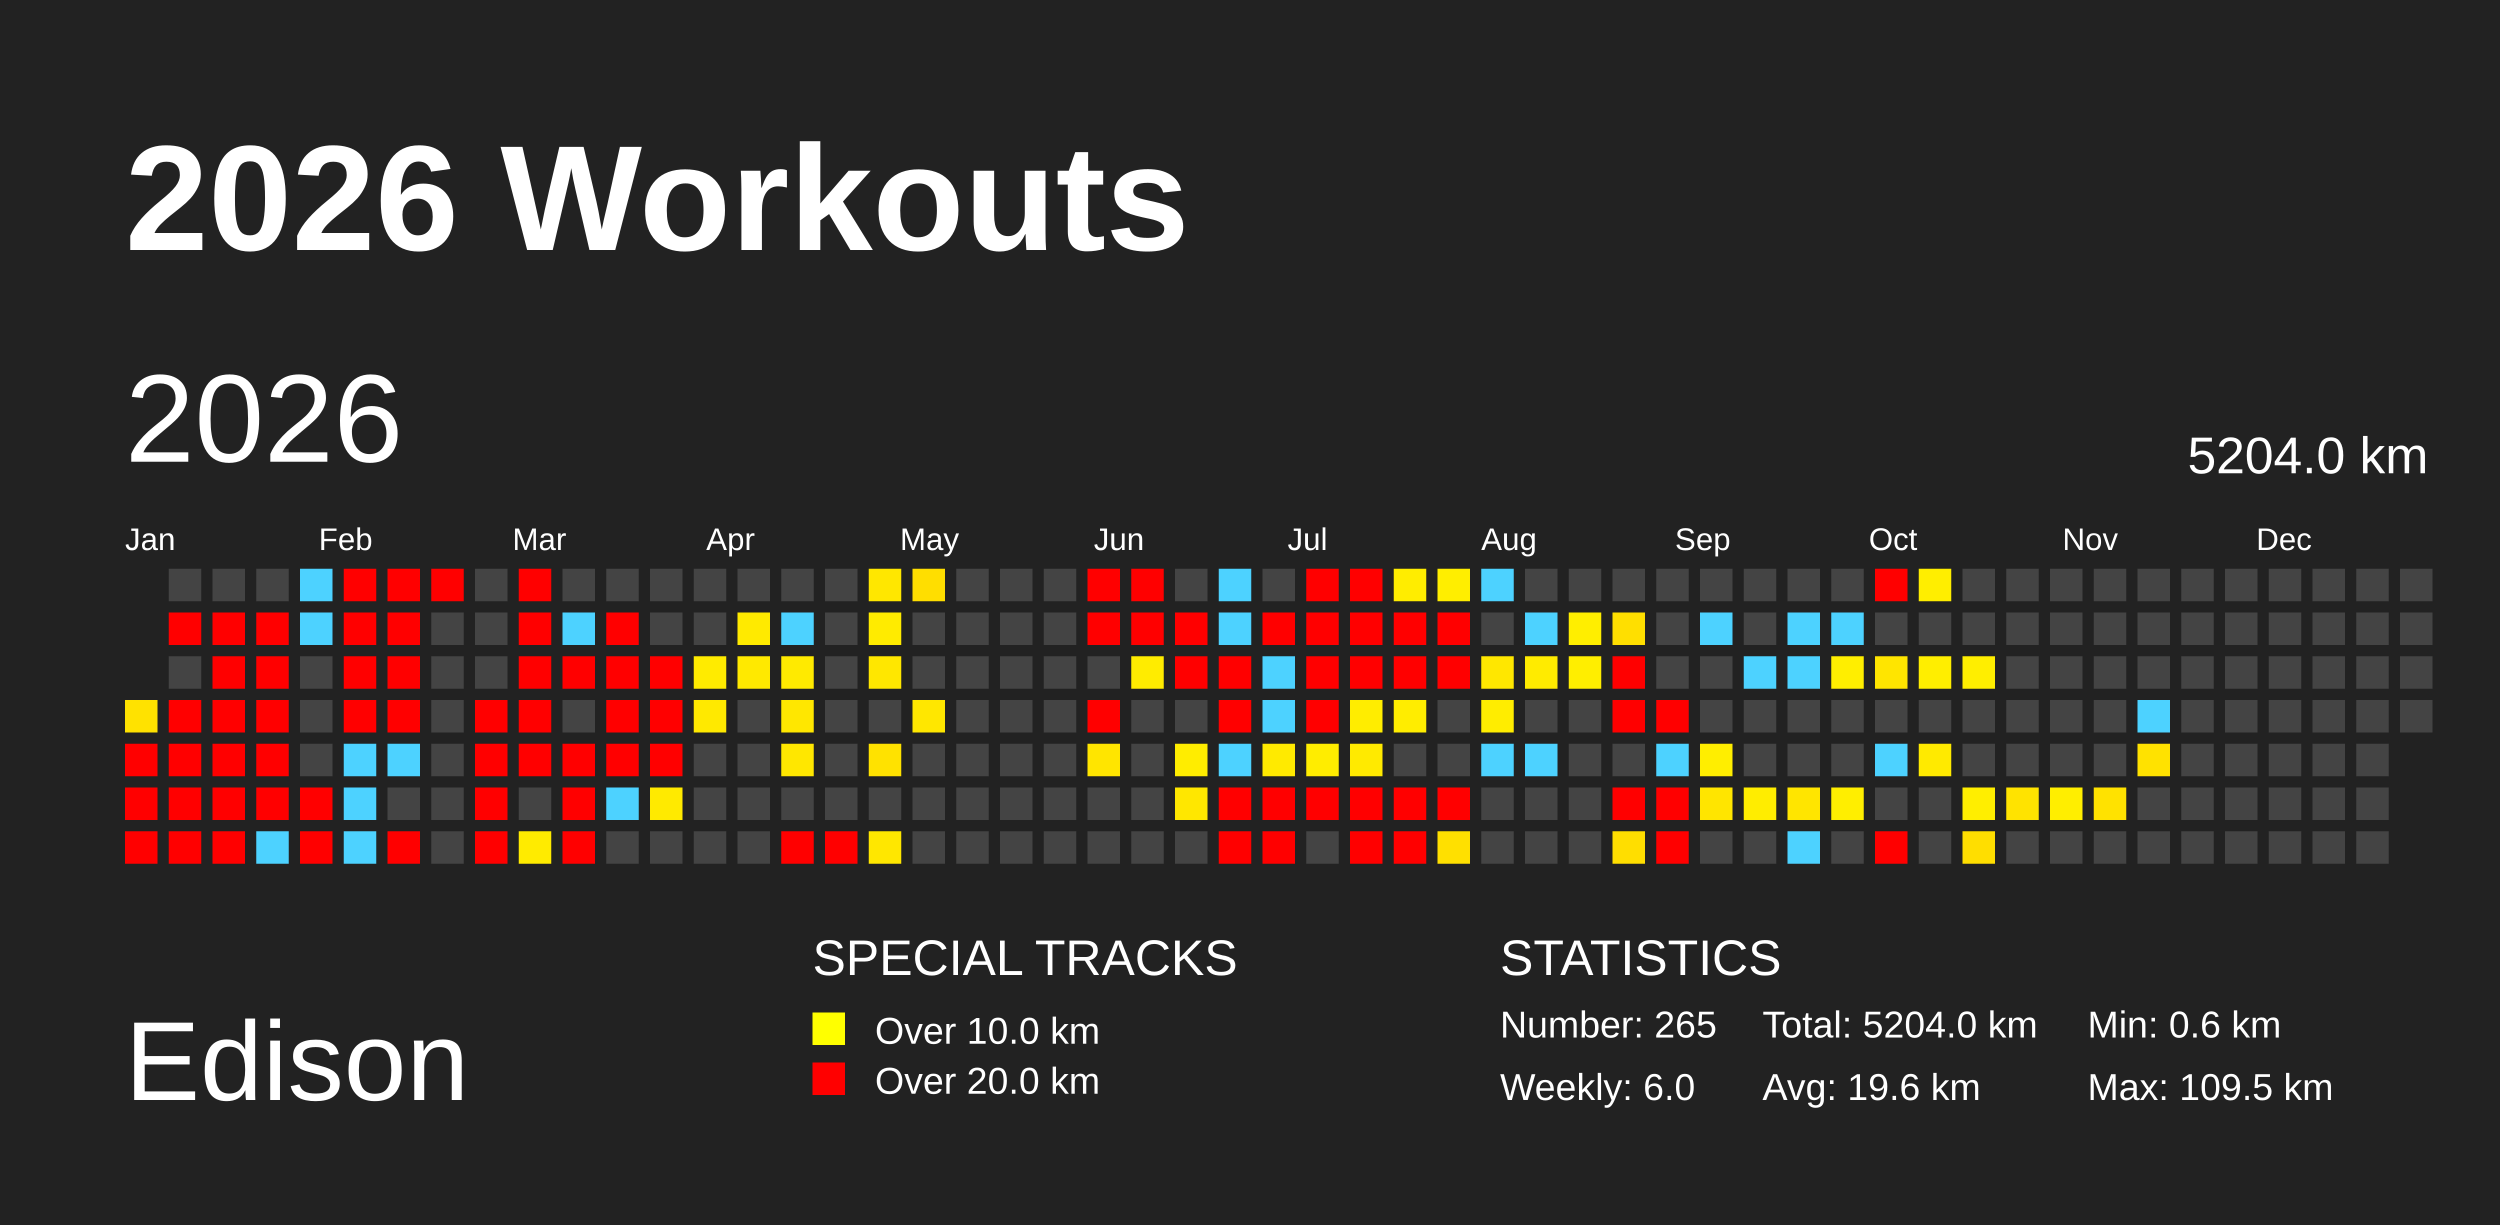
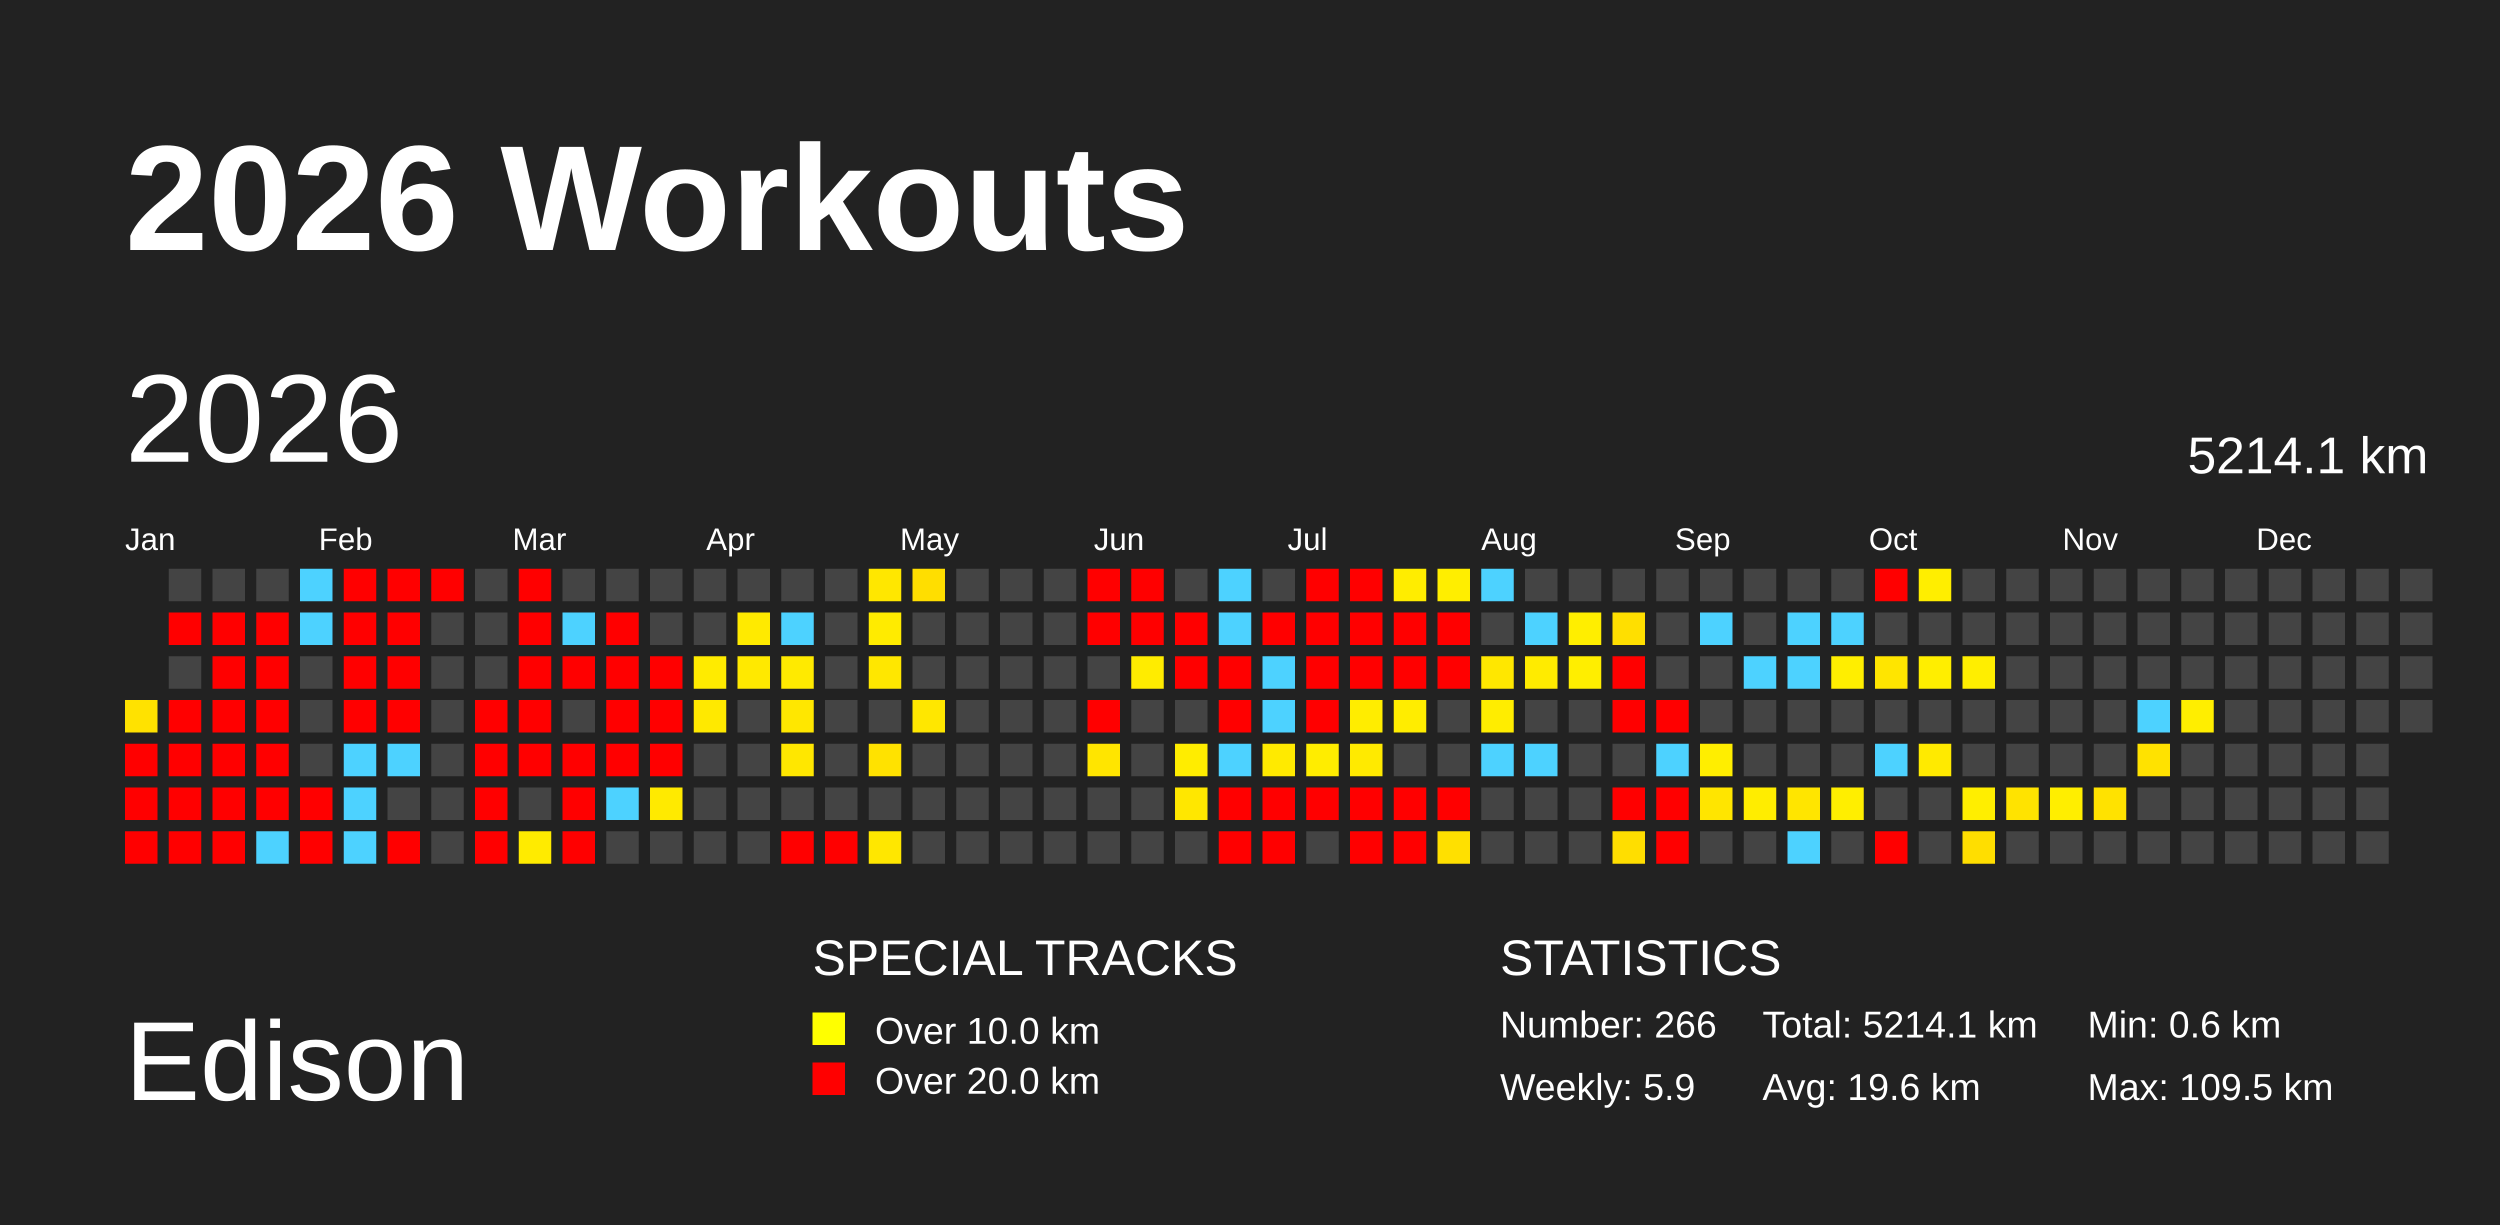
<svg xmlns="http://www.w3.org/2000/svg" baseProfile="full" height="98mm" version="1.1" viewBox="0,0,200,98" width="200mm">
  <defs />
  <rect fill="#222222" height="98" width="200" x="0" y="0" />
  <text fill="#FFFFFF" style="font-size:12px; font-family:Arial; font-weight:bold;" x="10" y="20">2026 Workouts</text>
  <text fill="#FFFFFF" style="font-size:9px; font-family:Arial" x="10" y="88">Edison</text>
  <text fill="#FFFFFF" style="font-size:4px; font-family:Arial" x="65" y="78">SPECIAL TRACKS</text>
  <rect fill="yellow" height="2.6" width="2.6" x="65" y="81" />
  <text fill="#FFFFFF" style="font-size:3px; font-family:Arial" x="70" y="83.5">Over 10.0 km</text>
  <rect fill="red" height="2.6" width="2.6" x="65" y="85" />
  <text fill="#FFFFFF" style="font-size:3px; font-family:Arial" x="70" y="87.5">Over 20.0 km</text>
  <text fill="#FFFFFF" style="font-size:4px; font-family:Arial" x="120" y="78">STATISTICS</text>
-   <text fill="#FFFFFF" style="font-size:3px; font-family:Arial" x="120" y="83">Number: 265</text>
-   <text fill="#FFFFFF" style="font-size:3px; font-family:Arial" x="120" y="88">Weekly: 6.0</text>
-   <text fill="#FFFFFF" style="font-size:3px; font-family:Arial" x="141" y="83">Total: 5204.0 km</text>
+   <text fill="#FFFFFF" style="font-size:3px; font-family:Arial" x="120" y="83">Number: 266</text>
+   <text fill="#FFFFFF" style="font-size:3px; font-family:Arial" x="120" y="88">Weekly: 5.9</text>
+   <text fill="#FFFFFF" style="font-size:3px; font-family:Arial" x="141" y="83">Total: 5214.1 km</text>
  <text fill="#FFFFFF" style="font-size:3px; font-family:Arial" x="141" y="88">Avg: 19.6 km</text>
  <text fill="#FFFFFF" style="font-size:3px; font-family:Arial" x="167" y="83">Min: 0.6 km</text>
  <text fill="#FFFFFF" style="font-size:3px; font-family:Arial" x="167" y="88">Max: 109.5 km</text>
  <text dominant-baseline="hanging" fill="#FFFFFF" style="font-size:10.0px; font-family:Arial;" x="10" y="30">2026</text>
-   <text dominant-baseline="hanging" fill="#FFFFFF" style="font-size:4.125px; font-family:Arial;" x="175" y="35">5204.0 km</text>
+   <text dominant-baseline="hanging" fill="#FFFFFF" style="font-size:4.125px; font-family:Arial;" x="175" y="35">5214.1 km</text>
  <text fill="#FFFFFF" style="font-size:2.5px; font-family:Arial" x="10.0" y="44">Jan</text>
  <text fill="#FFFFFF" style="font-size:2.5px; font-family:Arial" x="25.5" y="44">Feb</text>
  <text fill="#FFFFFF" style="font-size:2.5px; font-family:Arial" x="41.0" y="44">Mar</text>
  <text fill="#FFFFFF" style="font-size:2.5px; font-family:Arial" x="56.5" y="44">Apr</text>
  <text fill="#FFFFFF" style="font-size:2.5px; font-family:Arial" x="72.0" y="44">May</text>
  <text fill="#FFFFFF" style="font-size:2.5px; font-family:Arial" x="87.5" y="44">Jun</text>
  <text fill="#FFFFFF" style="font-size:2.5px; font-family:Arial" x="103.0" y="44">Jul</text>
  <text fill="#FFFFFF" style="font-size:2.5px; font-family:Arial" x="118.5" y="44">Aug</text>
  <text fill="#FFFFFF" style="font-size:2.5px; font-family:Arial" x="134.0" y="44">Sep</text>
  <text fill="#FFFFFF" style="font-size:2.5px; font-family:Arial" x="149.5" y="44">Oct</text>
  <text fill="#FFFFFF" style="font-size:2.5px; font-family:Arial" x="165.0" y="44">Nov</text>
  <text fill="#FFFFFF" style="font-size:2.5px; font-family:Arial" x="180.5" y="44">Dec</text>
  <rect fill="#ffe200" height="2.6" width="2.6" x="10.0" y="56.0" />
  <rect fill="red" height="2.6" width="2.6" x="10.0" y="59.5" />
  <rect fill="red" height="2.6" width="2.6" x="10.0" y="63.0" />
  <rect fill="red" height="2.6" width="2.6" x="10.0" y="66.5" />
  <rect fill="#444444" height="2.6" width="2.6" x="13.5" y="45.5" />
  <rect fill="red" height="2.6" width="2.6" x="13.5" y="49.0" />
  <rect fill="#444444" height="2.6" width="2.6" x="13.5" y="52.5" />
  <rect fill="red" height="2.6" width="2.6" x="13.5" y="56.0" />
  <rect fill="red" height="2.6" width="2.6" x="13.5" y="59.5" />
  <rect fill="red" height="2.6" width="2.6" x="13.5" y="63.0" />
  <rect fill="red" height="2.6" width="2.6" x="13.5" y="66.5" />
  <rect fill="#444444" height="2.6" width="2.6" x="17.0" y="45.5" />
  <rect fill="red" height="2.6" width="2.6" x="17.0" y="49.0" />
  <rect fill="red" height="2.6" width="2.6" x="17.0" y="52.5" />
  <rect fill="red" height="2.6" width="2.6" x="17.0" y="56.0" />
  <rect fill="red" height="2.6" width="2.6" x="17.0" y="59.5" />
  <rect fill="red" height="2.6" width="2.6" x="17.0" y="63.0" />
  <rect fill="red" height="2.6" width="2.6" x="17.0" y="66.5" />
  <rect fill="#444444" height="2.6" width="2.6" x="20.5" y="45.5" />
  <rect fill="red" height="2.6" width="2.6" x="20.5" y="49.0" />
  <rect fill="red" height="2.6" width="2.6" x="20.5" y="52.5" />
  <rect fill="red" height="2.6" width="2.6" x="20.5" y="56.0" />
  <rect fill="red" height="2.6" width="2.6" x="20.5" y="59.5" />
  <rect fill="red" height="2.6" width="2.6" x="20.5" y="63.0" />
  <rect fill="#4dd2ff" height="2.6" width="2.6" x="20.5" y="66.5" />
  <rect fill="#4dd2ff" height="2.6" width="2.6" x="24.0" y="45.5" />
  <rect fill="#4dd2ff" height="2.6" width="2.6" x="24.0" y="49.0" />
  <rect fill="#444444" height="2.6" width="2.6" x="24.0" y="52.5" />
  <rect fill="#444444" height="2.6" width="2.6" x="24.0" y="56.0" />
  <rect fill="#444444" height="2.6" width="2.6" x="24.0" y="59.5" />
  <rect fill="red" height="2.6" width="2.6" x="24.0" y="63.0" />
  <rect fill="red" height="2.6" width="2.6" x="24.0" y="66.5" />
  <rect fill="red" height="2.6" width="2.6" x="27.5" y="45.5" />
  <rect fill="red" height="2.6" width="2.6" x="27.5" y="49.0" />
  <rect fill="red" height="2.6" width="2.6" x="27.5" y="52.5" />
  <rect fill="red" height="2.6" width="2.6" x="27.5" y="56.0" />
  <rect fill="#4dd2ff" height="2.6" width="2.6" x="27.5" y="59.5" />
  <rect fill="#4dd2ff" height="2.6" width="2.6" x="27.5" y="63.0" />
  <rect fill="#4dd2ff" height="2.6" width="2.6" x="27.5" y="66.5" />
  <rect fill="red" height="2.6" width="2.6" x="31.0" y="45.5" />
  <rect fill="red" height="2.6" width="2.6" x="31.0" y="49.0" />
  <rect fill="red" height="2.6" width="2.6" x="31.0" y="52.5" />
  <rect fill="red" height="2.6" width="2.6" x="31.0" y="56.0" />
  <rect fill="#4dd2ff" height="2.6" width="2.6" x="31.0" y="59.5" />
  <rect fill="#444444" height="2.6" width="2.6" x="31.0" y="63.0" />
  <rect fill="red" height="2.6" width="2.6" x="31.0" y="66.5" />
  <rect fill="red" height="2.6" width="2.6" x="34.5" y="45.5" />
  <rect fill="#444444" height="2.6" width="2.6" x="34.5" y="49.0" />
  <rect fill="#444444" height="2.6" width="2.6" x="34.5" y="52.5" />
  <rect fill="#444444" height="2.6" width="2.6" x="34.5" y="56.0" />
  <rect fill="#444444" height="2.6" width="2.6" x="34.5" y="59.5" />
  <rect fill="#444444" height="2.6" width="2.6" x="34.5" y="63.0" />
  <rect fill="#444444" height="2.6" width="2.6" x="34.5" y="66.5" />
  <rect fill="#444444" height="2.6" width="2.6" x="38.0" y="45.5" />
  <rect fill="#444444" height="2.6" width="2.6" x="38.0" y="49.0" />
  <rect fill="#444444" height="2.6" width="2.6" x="38.0" y="52.5" />
  <rect fill="red" height="2.6" width="2.6" x="38.0" y="56.0" />
  <rect fill="red" height="2.6" width="2.6" x="38.0" y="59.5" />
  <rect fill="red" height="2.6" width="2.6" x="38.0" y="63.0" />
  <rect fill="red" height="2.6" width="2.6" x="38.0" y="66.5" />
  <rect fill="red" height="2.6" width="2.6" x="41.5" y="45.5" />
  <rect fill="red" height="2.6" width="2.6" x="41.5" y="49.0" />
  <rect fill="red" height="2.6" width="2.6" x="41.5" y="52.5" />
  <rect fill="red" height="2.6" width="2.6" x="41.5" y="56.0" />
  <rect fill="red" height="2.6" width="2.6" x="41.5" y="59.5" />
  <rect fill="#444444" height="2.6" width="2.6" x="41.5" y="63.0" />
  <rect fill="#ffeb00" height="2.6" width="2.6" x="41.5" y="66.5" />
  <rect fill="#444444" height="2.6" width="2.6" x="45.0" y="45.5" />
  <rect fill="#4dd2ff" height="2.6" width="2.6" x="45.0" y="49.0" />
  <rect fill="red" height="2.6" width="2.6" x="45.0" y="52.5" />
  <rect fill="#444444" height="2.6" width="2.6" x="45.0" y="56.0" />
  <rect fill="red" height="2.6" width="2.6" x="45.0" y="59.5" />
  <rect fill="red" height="2.6" width="2.6" x="45.0" y="63.0" />
  <rect fill="red" height="2.6" width="2.6" x="45.0" y="66.5" />
  <rect fill="#444444" height="2.6" width="2.6" x="48.5" y="45.5" />
  <rect fill="red" height="2.6" width="2.6" x="48.5" y="49.0" />
  <rect fill="red" height="2.6" width="2.6" x="48.5" y="52.5" />
  <rect fill="red" height="2.6" width="2.6" x="48.5" y="56.0" />
  <rect fill="red" height="2.6" width="2.6" x="48.5" y="59.5" />
  <rect fill="#4dd2ff" height="2.6" width="2.6" x="48.5" y="63.0" />
  <rect fill="#444444" height="2.6" width="2.6" x="48.5" y="66.5" />
  <rect fill="#444444" height="2.6" width="2.6" x="52.0" y="45.5" />
  <rect fill="#444444" height="2.6" width="2.6" x="52.0" y="49.0" />
  <rect fill="red" height="2.6" width="2.6" x="52.0" y="52.5" />
  <rect fill="red" height="2.6" width="2.6" x="52.0" y="56.0" />
  <rect fill="red" height="2.6" width="2.6" x="52.0" y="59.5" />
  <rect fill="#ffea00" height="2.6" width="2.6" x="52.0" y="63.0" />
  <rect fill="#444444" height="2.6" width="2.6" x="52.0" y="66.5" />
  <rect fill="#444444" height="2.6" width="2.6" x="55.5" y="45.5" />
  <rect fill="#444444" height="2.6" width="2.6" x="55.5" y="49.0" />
  <rect fill="#ffeb00" height="2.6" width="2.6" x="55.5" y="52.5" />
  <rect fill="#ffe900" height="2.6" width="2.6" x="55.5" y="56.0" />
  <rect fill="#444444" height="2.6" width="2.6" x="55.5" y="59.5" />
  <rect fill="#444444" height="2.6" width="2.6" x="55.5" y="63.0" />
  <rect fill="#444444" height="2.6" width="2.6" x="55.5" y="66.5" />
  <rect fill="#444444" height="2.6" width="2.6" x="59.0" y="45.5" />
  <rect fill="#ffea00" height="2.6" width="2.6" x="59.0" y="49.0" />
  <rect fill="#ffe900" height="2.6" width="2.6" x="59.0" y="52.5" />
  <rect fill="#444444" height="2.6" width="2.6" x="59.0" y="56.0" />
  <rect fill="#444444" height="2.6" width="2.6" x="59.0" y="59.5" />
  <rect fill="#444444" height="2.6" width="2.6" x="59.0" y="63.0" />
  <rect fill="#444444" height="2.6" width="2.6" x="59.0" y="66.5" />
  <rect fill="#444444" height="2.6" width="2.6" x="62.5" y="45.5" />
  <rect fill="#4dd2ff" height="2.6" width="2.6" x="62.5" y="49.0" />
  <rect fill="#ffea00" height="2.6" width="2.6" x="62.5" y="52.5" />
  <rect fill="#ffe700" height="2.6" width="2.6" x="62.5" y="56.0" />
  <rect fill="#ffe700" height="2.6" width="2.6" x="62.5" y="59.5" />
  <rect fill="#444444" height="2.6" width="2.6" x="62.5" y="63.0" />
  <rect fill="red" height="2.6" width="2.6" x="62.5" y="66.5" />
  <rect fill="#444444" height="2.6" width="2.6" x="66.0" y="45.5" />
  <rect fill="#444444" height="2.6" width="2.6" x="66.0" y="49.0" />
  <rect fill="#444444" height="2.6" width="2.6" x="66.0" y="52.5" />
  <rect fill="#444444" height="2.6" width="2.6" x="66.0" y="56.0" />
  <rect fill="#444444" height="2.6" width="2.6" x="66.0" y="59.5" />
  <rect fill="#444444" height="2.6" width="2.6" x="66.0" y="63.0" />
  <rect fill="red" height="2.6" width="2.6" x="66.0" y="66.5" />
  <rect fill="#ffe700" height="2.6" width="2.6" x="69.5" y="45.5" />
  <rect fill="#ffeb00" height="2.6" width="2.6" x="69.5" y="49.0" />
  <rect fill="#ffe700" height="2.6" width="2.6" x="69.5" y="52.5" />
  <rect fill="#444444" height="2.6" width="2.6" x="69.5" y="56.0" />
  <rect fill="#ffe200" height="2.6" width="2.6" x="69.5" y="59.5" />
  <rect fill="#444444" height="2.6" width="2.6" x="69.5" y="63.0" />
  <rect fill="#ffe700" height="2.6" width="2.6" x="69.5" y="66.5" />
  <rect fill="#ffde00" height="2.6" width="2.6" x="73.0" y="45.5" />
  <rect fill="#444444" height="2.6" width="2.6" x="73.0" y="49.0" />
  <rect fill="#444444" height="2.6" width="2.6" x="73.0" y="52.5" />
  <rect fill="#ffe700" height="2.6" width="2.6" x="73.0" y="56.0" />
  <rect fill="#444444" height="2.6" width="2.6" x="73.0" y="59.5" />
  <rect fill="#444444" height="2.6" width="2.6" x="73.0" y="63.0" />
  <rect fill="#444444" height="2.6" width="2.6" x="73.0" y="66.5" />
  <rect fill="#444444" height="2.6" width="2.6" x="76.5" y="45.5" />
  <rect fill="#444444" height="2.6" width="2.6" x="76.5" y="49.0" />
  <rect fill="#444444" height="2.6" width="2.6" x="76.5" y="52.5" />
  <rect fill="#444444" height="2.6" width="2.6" x="76.5" y="56.0" />
  <rect fill="#444444" height="2.6" width="2.6" x="76.5" y="59.5" />
  <rect fill="#444444" height="2.6" width="2.6" x="76.5" y="63.0" />
  <rect fill="#444444" height="2.6" width="2.6" x="76.5" y="66.5" />
  <rect fill="#444444" height="2.6" width="2.6" x="80.0" y="45.5" />
  <rect fill="#444444" height="2.6" width="2.6" x="80.0" y="49.0" />
  <rect fill="#444444" height="2.6" width="2.6" x="80.0" y="52.5" />
  <rect fill="#444444" height="2.6" width="2.6" x="80.0" y="56.0" />
  <rect fill="#444444" height="2.6" width="2.6" x="80.0" y="59.5" />
  <rect fill="#444444" height="2.6" width="2.6" x="80.0" y="63.0" />
  <rect fill="#444444" height="2.6" width="2.6" x="80.0" y="66.5" />
  <rect fill="#444444" height="2.6" width="2.6" x="83.5" y="45.5" />
  <rect fill="#444444" height="2.6" width="2.6" x="83.5" y="49.0" />
  <rect fill="#444444" height="2.6" width="2.6" x="83.5" y="52.5" />
  <rect fill="#444444" height="2.6" width="2.6" x="83.5" y="56.0" />
  <rect fill="#444444" height="2.6" width="2.6" x="83.5" y="59.5" />
  <rect fill="#444444" height="2.6" width="2.6" x="83.5" y="63.0" />
  <rect fill="#444444" height="2.6" width="2.6" x="83.5" y="66.5" />
  <rect fill="red" height="2.6" width="2.6" x="87.0" y="45.5" />
  <rect fill="red" height="2.6" width="2.6" x="87.0" y="49.0" />
  <rect fill="#444444" height="2.6" width="2.6" x="87.0" y="52.5" />
  <rect fill="red" height="2.6" width="2.6" x="87.0" y="56.0" />
  <rect fill="#ffe500" height="2.6" width="2.6" x="87.0" y="59.5" />
  <rect fill="#444444" height="2.6" width="2.6" x="87.0" y="63.0" />
  <rect fill="#444444" height="2.6" width="2.6" x="87.0" y="66.5" />
  <rect fill="red" height="2.6" width="2.6" x="90.5" y="45.5" />
  <rect fill="red" height="2.6" width="2.6" x="90.5" y="49.0" />
  <rect fill="#ffec00" height="2.6" width="2.6" x="90.5" y="52.5" />
  <rect fill="#444444" height="2.6" width="2.6" x="90.5" y="56.0" />
  <rect fill="#444444" height="2.6" width="2.6" x="90.5" y="59.5" />
  <rect fill="#444444" height="2.6" width="2.6" x="90.5" y="63.0" />
  <rect fill="#444444" height="2.6" width="2.6" x="90.5" y="66.5" />
  <rect fill="#444444" height="2.6" width="2.6" x="94.0" y="45.5" />
  <rect fill="red" height="2.6" width="2.6" x="94.0" y="49.0" />
  <rect fill="red" height="2.6" width="2.6" x="94.0" y="52.5" />
  <rect fill="#444444" height="2.6" width="2.6" x="94.0" y="56.0" />
  <rect fill="#ffed00" height="2.6" width="2.6" x="94.0" y="59.5" />
  <rect fill="#ffe700" height="2.6" width="2.6" x="94.0" y="63.0" />
  <rect fill="#444444" height="2.6" width="2.6" x="94.0" y="66.5" />
  <rect fill="#4dd2ff" height="2.6" width="2.6" x="97.5" y="45.5" />
  <rect fill="#4dd2ff" height="2.6" width="2.6" x="97.5" y="49.0" />
  <rect fill="red" height="2.6" width="2.6" x="97.5" y="52.5" />
  <rect fill="red" height="2.6" width="2.6" x="97.5" y="56.0" />
  <rect fill="#4dd2ff" height="2.6" width="2.6" x="97.5" y="59.5" />
  <rect fill="red" height="2.6" width="2.6" x="97.5" y="63.0" />
  <rect fill="red" height="2.6" width="2.6" x="97.5" y="66.5" />
  <rect fill="#444444" height="2.6" width="2.6" x="101.0" y="45.5" />
  <rect fill="red" height="2.6" width="2.6" x="101.0" y="49.0" />
  <rect fill="#4dd2ff" height="2.6" width="2.6" x="101.0" y="52.5" />
  <rect fill="#4dd2ff" height="2.6" width="2.6" x="101.0" y="56.0" />
  <rect fill="#ffea00" height="2.6" width="2.6" x="101.0" y="59.5" />
  <rect fill="red" height="2.6" width="2.6" x="101.0" y="63.0" />
  <rect fill="red" height="2.6" width="2.6" x="101.0" y="66.5" />
  <rect fill="red" height="2.6" width="2.6" x="104.5" y="45.5" />
  <rect fill="red" height="2.6" width="2.6" x="104.5" y="49.0" />
  <rect fill="red" height="2.6" width="2.6" x="104.5" y="52.5" />
  <rect fill="red" height="2.6" width="2.6" x="104.5" y="56.0" />
  <rect fill="#ffed00" height="2.6" width="2.6" x="104.5" y="59.5" />
  <rect fill="red" height="2.6" width="2.6" x="104.5" y="63.0" />
  <rect fill="#444444" height="2.6" width="2.6" x="104.5" y="66.5" />
  <rect fill="red" height="2.6" width="2.6" x="108.0" y="45.5" />
  <rect fill="red" height="2.6" width="2.6" x="108.0" y="49.0" />
  <rect fill="red" height="2.6" width="2.6" x="108.0" y="52.5" />
  <rect fill="#ffed00" height="2.6" width="2.6" x="108.0" y="56.0" />
  <rect fill="#ffea00" height="2.6" width="2.6" x="108.0" y="59.5" />
  <rect fill="red" height="2.6" width="2.6" x="108.0" y="63.0" />
  <rect fill="red" height="2.6" width="2.6" x="108.0" y="66.5" />
  <rect fill="#ffed00" height="2.6" width="2.6" x="111.5" y="45.5" />
  <rect fill="red" height="2.6" width="2.6" x="111.5" y="49.0" />
  <rect fill="red" height="2.6" width="2.6" x="111.5" y="52.5" />
  <rect fill="#ffed00" height="2.6" width="2.6" x="111.5" y="56.0" />
  <rect fill="#444444" height="2.6" width="2.6" x="111.5" y="59.5" />
  <rect fill="red" height="2.6" width="2.6" x="111.5" y="63.0" />
  <rect fill="red" height="2.6" width="2.6" x="111.5" y="66.5" />
  <rect fill="#ffee00" height="2.6" width="2.6" x="115.0" y="45.5" />
  <rect fill="red" height="2.6" width="2.6" x="115.0" y="49.0" />
  <rect fill="red" height="2.6" width="2.6" x="115.0" y="52.5" />
  <rect fill="#444444" height="2.6" width="2.6" x="115.0" y="56.0" />
  <rect fill="#444444" height="2.6" width="2.6" x="115.0" y="59.5" />
  <rect fill="red" height="2.6" width="2.6" x="115.0" y="63.0" />
  <rect fill="#ffe000" height="2.6" width="2.6" x="115.0" y="66.5" />
  <rect fill="#4dd2ff" height="2.6" width="2.6" x="118.5" y="45.5" />
  <rect fill="#444444" height="2.6" width="2.6" x="118.5" y="49.0" />
  <rect fill="#ffe700" height="2.6" width="2.6" x="118.5" y="52.5" />
  <rect fill="#ffed00" height="2.6" width="2.6" x="118.5" y="56.0" />
  <rect fill="#4dd2ff" height="2.6" width="2.6" x="118.5" y="59.5" />
  <rect fill="#444444" height="2.6" width="2.6" x="118.5" y="63.0" />
  <rect fill="#444444" height="2.6" width="2.6" x="118.5" y="66.5" />
  <rect fill="#444444" height="2.6" width="2.6" x="122.0" y="45.5" />
  <rect fill="#4dd2ff" height="2.6" width="2.6" x="122.0" y="49.0" />
  <rect fill="#ffeb00" height="2.6" width="2.6" x="122.0" y="52.5" />
  <rect fill="#444444" height="2.6" width="2.6" x="122.0" y="56.0" />
  <rect fill="#4dd2ff" height="2.6" width="2.6" x="122.0" y="59.5" />
  <rect fill="#444444" height="2.6" width="2.6" x="122.0" y="63.0" />
  <rect fill="#444444" height="2.6" width="2.6" x="122.0" y="66.5" />
  <rect fill="#444444" height="2.6" width="2.6" x="125.5" y="45.5" />
  <rect fill="#ffee00" height="2.6" width="2.6" x="125.5" y="49.0" />
  <rect fill="#ffee00" height="2.6" width="2.6" x="125.5" y="52.5" />
  <rect fill="#444444" height="2.6" width="2.6" x="125.5" y="56.0" />
  <rect fill="#444444" height="2.6" width="2.6" x="125.5" y="59.5" />
  <rect fill="#444444" height="2.6" width="2.6" x="125.5" y="63.0" />
  <rect fill="#444444" height="2.6" width="2.6" x="125.5" y="66.5" />
  <rect fill="#444444" height="2.6" width="2.6" x="129.0" y="45.5" />
  <rect fill="#ffdf00" height="2.6" width="2.6" x="129.0" y="49.0" />
  <rect fill="red" height="2.6" width="2.6" x="129.0" y="52.5" />
  <rect fill="red" height="2.6" width="2.6" x="129.0" y="56.0" />
  <rect fill="#444444" height="2.6" width="2.6" x="129.0" y="59.5" />
  <rect fill="red" height="2.6" width="2.6" x="129.0" y="63.0" />
  <rect fill="#ffde00" height="2.6" width="2.6" x="129.0" y="66.5" />
  <rect fill="#444444" height="2.6" width="2.6" x="132.5" y="45.5" />
  <rect fill="#444444" height="2.6" width="2.6" x="132.5" y="49.0" />
  <rect fill="#444444" height="2.6" width="2.6" x="132.5" y="52.5" />
  <rect fill="red" height="2.6" width="2.6" x="132.5" y="56.0" />
  <rect fill="#4dd2ff" height="2.6" width="2.6" x="132.5" y="59.5" />
  <rect fill="red" height="2.6" width="2.6" x="132.5" y="63.0" />
  <rect fill="red" height="2.6" width="2.6" x="132.5" y="66.5" />
  <rect fill="#444444" height="2.6" width="2.6" x="136.0" y="45.5" />
  <rect fill="#4dd2ff" height="2.6" width="2.6" x="136.0" y="49.0" />
  <rect fill="#444444" height="2.6" width="2.6" x="136.0" y="52.5" />
  <rect fill="#444444" height="2.6" width="2.6" x="136.0" y="56.0" />
  <rect fill="#ffee00" height="2.6" width="2.6" x="136.0" y="59.5" />
  <rect fill="#ffe500" height="2.6" width="2.6" x="136.0" y="63.0" />
  <rect fill="#444444" height="2.6" width="2.6" x="136.0" y="66.5" />
  <rect fill="#444444" height="2.6" width="2.6" x="139.5" y="45.5" />
  <rect fill="#444444" height="2.6" width="2.6" x="139.5" y="49.0" />
  <rect fill="#4dd2ff" height="2.6" width="2.6" x="139.5" y="52.5" />
  <rect fill="#444444" height="2.6" width="2.6" x="139.5" y="56.0" />
  <rect fill="#444444" height="2.6" width="2.6" x="139.5" y="59.5" />
  <rect fill="#ffed00" height="2.6" width="2.6" x="139.5" y="63.0" />
  <rect fill="#444444" height="2.6" width="2.6" x="139.5" y="66.5" />
  <rect fill="#444444" height="2.6" width="2.6" x="143.0" y="45.5" />
  <rect fill="#4dd2ff" height="2.6" width="2.6" x="143.0" y="49.0" />
  <rect fill="#4dd2ff" height="2.6" width="2.6" x="143.0" y="52.5" />
  <rect fill="#444444" height="2.6" width="2.6" x="143.0" y="56.0" />
  <rect fill="#444444" height="2.6" width="2.6" x="143.0" y="59.5" />
  <rect fill="#ffe500" height="2.6" width="2.6" x="143.0" y="63.0" />
  <rect fill="#4dd2ff" height="2.6" width="2.6" x="143.0" y="66.5" />
  <rect fill="#444444" height="2.6" width="2.6" x="146.5" y="45.5" />
  <rect fill="#4dd2ff" height="2.6" width="2.6" x="146.5" y="49.0" />
  <rect fill="#ffee00" height="2.6" width="2.6" x="146.5" y="52.5" />
  <rect fill="#444444" height="2.6" width="2.6" x="146.5" y="56.0" />
  <rect fill="#444444" height="2.6" width="2.6" x="146.5" y="59.5" />
  <rect fill="#ffee00" height="2.6" width="2.6" x="146.5" y="63.0" />
  <rect fill="#444444" height="2.6" width="2.6" x="146.5" y="66.5" />
  <rect fill="red" height="2.6" width="2.6" x="150.0" y="45.5" />
  <rect fill="#444444" height="2.6" width="2.6" x="150.0" y="49.0" />
  <rect fill="#ffe500" height="2.6" width="2.6" x="150.0" y="52.5" />
  <rect fill="#444444" height="2.6" width="2.6" x="150.0" y="56.0" />
  <rect fill="#4dd2ff" height="2.6" width="2.6" x="150.0" y="59.5" />
  <rect fill="#444444" height="2.6" width="2.6" x="150.0" y="63.0" />
  <rect fill="red" height="2.6" width="2.6" x="150.0" y="66.5" />
  <rect fill="#ffee00" height="2.6" width="2.6" x="153.5" y="45.5" />
  <rect fill="#444444" height="2.6" width="2.6" x="153.5" y="49.0" />
  <rect fill="#ffee00" height="2.6" width="2.6" x="153.5" y="52.5" />
  <rect fill="#444444" height="2.6" width="2.6" x="153.5" y="56.0" />
  <rect fill="#ffea00" height="2.6" width="2.6" x="153.5" y="59.5" />
  <rect fill="#444444" height="2.6" width="2.6" x="153.5" y="63.0" />
  <rect fill="#444444" height="2.6" width="2.6" x="153.5" y="66.5" />
  <rect fill="#444444" height="2.6" width="2.6" x="157.0" y="45.5" />
  <rect fill="#444444" height="2.6" width="2.6" x="157.0" y="49.0" />
  <rect fill="#ffee00" height="2.6" width="2.6" x="157.0" y="52.5" />
  <rect fill="#444444" height="2.6" width="2.6" x="157.0" y="56.0" />
  <rect fill="#444444" height="2.6" width="2.6" x="157.0" y="59.5" />
  <rect fill="#ffee00" height="2.6" width="2.6" x="157.0" y="63.0" />
  <rect fill="#ffde00" height="2.6" width="2.6" x="157.0" y="66.5" />
  <rect fill="#444444" height="2.6" width="2.6" x="160.5" y="45.5" />
  <rect fill="#444444" height="2.6" width="2.6" x="160.5" y="49.0" />
  <rect fill="#444444" height="2.6" width="2.6" x="160.5" y="52.5" />
  <rect fill="#444444" height="2.6" width="2.6" x="160.5" y="56.0" />
  <rect fill="#444444" height="2.6" width="2.6" x="160.5" y="59.5" />
  <rect fill="#ffe300" height="2.6" width="2.6" x="160.5" y="63.0" />
  <rect fill="#444444" height="2.6" width="2.6" x="160.5" y="66.5" />
  <rect fill="#444444" height="2.6" width="2.6" x="164.0" y="45.5" />
  <rect fill="#444444" height="2.6" width="2.6" x="164.0" y="49.0" />
  <rect fill="#444444" height="2.6" width="2.6" x="164.0" y="52.5" />
  <rect fill="#444444" height="2.6" width="2.6" x="164.0" y="56.0" />
  <rect fill="#444444" height="2.6" width="2.6" x="164.0" y="59.5" />
  <rect fill="#ffee00" height="2.6" width="2.6" x="164.0" y="63.0" />
  <rect fill="#444444" height="2.6" width="2.6" x="164.0" y="66.5" />
  <rect fill="#444444" height="2.6" width="2.6" x="167.5" y="45.5" />
  <rect fill="#444444" height="2.6" width="2.6" x="167.5" y="49.0" />
  <rect fill="#444444" height="2.6" width="2.6" x="167.5" y="52.5" />
  <rect fill="#444444" height="2.6" width="2.6" x="167.5" y="56.0" />
  <rect fill="#444444" height="2.6" width="2.6" x="167.5" y="59.5" />
  <rect fill="#ffe200" height="2.6" width="2.6" x="167.5" y="63.0" />
  <rect fill="#444444" height="2.6" width="2.6" x="167.5" y="66.5" />
  <rect fill="#444444" height="2.6" width="2.6" x="171.0" y="45.5" />
  <rect fill="#444444" height="2.6" width="2.6" x="171.0" y="49.0" />
  <rect fill="#444444" height="2.6" width="2.6" x="171.0" y="52.5" />
  <rect fill="#4dd2ff" height="2.6" width="2.6" x="171.0" y="56.0" />
  <rect fill="#ffe200" height="2.6" width="2.6" x="171.0" y="59.5" />
  <rect fill="#444444" height="2.6" width="2.6" x="171.0" y="63.0" />
  <rect fill="#444444" height="2.6" width="2.6" x="171.0" y="66.5" />
  <rect fill="#444444" height="2.6" width="2.6" x="174.5" y="45.5" />
  <rect fill="#444444" height="2.6" width="2.6" x="174.5" y="49.0" />
  <rect fill="#444444" height="2.6" width="2.6" x="174.5" y="52.5" />
-   <rect fill="#444444" height="2.6" width="2.6" x="174.5" y="56.0" />
+   <rect fill="#ffee00" height="2.6" width="2.6" x="174.5" y="56.0" />
  <rect fill="#444444" height="2.6" width="2.6" x="174.5" y="59.5" />
  <rect fill="#444444" height="2.6" width="2.6" x="174.5" y="63.0" />
  <rect fill="#444444" height="2.6" width="2.6" x="174.5" y="66.5" />
  <rect fill="#444444" height="2.6" width="2.6" x="178.0" y="45.5" />
  <rect fill="#444444" height="2.6" width="2.6" x="178.0" y="49.0" />
  <rect fill="#444444" height="2.6" width="2.6" x="178.0" y="52.5" />
  <rect fill="#444444" height="2.6" width="2.6" x="178.0" y="56.0" />
  <rect fill="#444444" height="2.6" width="2.6" x="178.0" y="59.5" />
  <rect fill="#444444" height="2.6" width="2.6" x="178.0" y="63.0" />
  <rect fill="#444444" height="2.6" width="2.6" x="178.0" y="66.5" />
  <rect fill="#444444" height="2.6" width="2.6" x="181.5" y="45.5" />
  <rect fill="#444444" height="2.6" width="2.6" x="181.5" y="49.0" />
  <rect fill="#444444" height="2.6" width="2.6" x="181.5" y="52.5" />
  <rect fill="#444444" height="2.6" width="2.6" x="181.5" y="56.0" />
  <rect fill="#444444" height="2.6" width="2.6" x="181.5" y="59.5" />
  <rect fill="#444444" height="2.6" width="2.6" x="181.5" y="63.0" />
  <rect fill="#444444" height="2.6" width="2.6" x="181.5" y="66.5" />
  <rect fill="#444444" height="2.6" width="2.6" x="185.0" y="45.5" />
  <rect fill="#444444" height="2.6" width="2.6" x="185.0" y="49.0" />
  <rect fill="#444444" height="2.6" width="2.6" x="185.0" y="52.5" />
  <rect fill="#444444" height="2.6" width="2.6" x="185.0" y="56.0" />
  <rect fill="#444444" height="2.6" width="2.6" x="185.0" y="59.5" />
  <rect fill="#444444" height="2.6" width="2.6" x="185.0" y="63.0" />
  <rect fill="#444444" height="2.6" width="2.6" x="185.0" y="66.5" />
  <rect fill="#444444" height="2.6" width="2.6" x="188.5" y="45.5" />
  <rect fill="#444444" height="2.6" width="2.6" x="188.5" y="49.0" />
  <rect fill="#444444" height="2.6" width="2.6" x="188.5" y="52.5" />
  <rect fill="#444444" height="2.6" width="2.6" x="188.5" y="56.0" />
  <rect fill="#444444" height="2.6" width="2.6" x="188.5" y="59.5" />
  <rect fill="#444444" height="2.6" width="2.6" x="188.5" y="63.0" />
  <rect fill="#444444" height="2.6" width="2.6" x="188.5" y="66.5" />
  <rect fill="#444444" height="2.6" width="2.6" x="192.0" y="45.5" />
  <rect fill="#444444" height="2.6" width="2.6" x="192.0" y="49.0" />
  <rect fill="#444444" height="2.6" width="2.6" x="192.0" y="52.5" />
  <rect fill="#444444" height="2.6" width="2.6" x="192.0" y="56.0" />
</svg>
